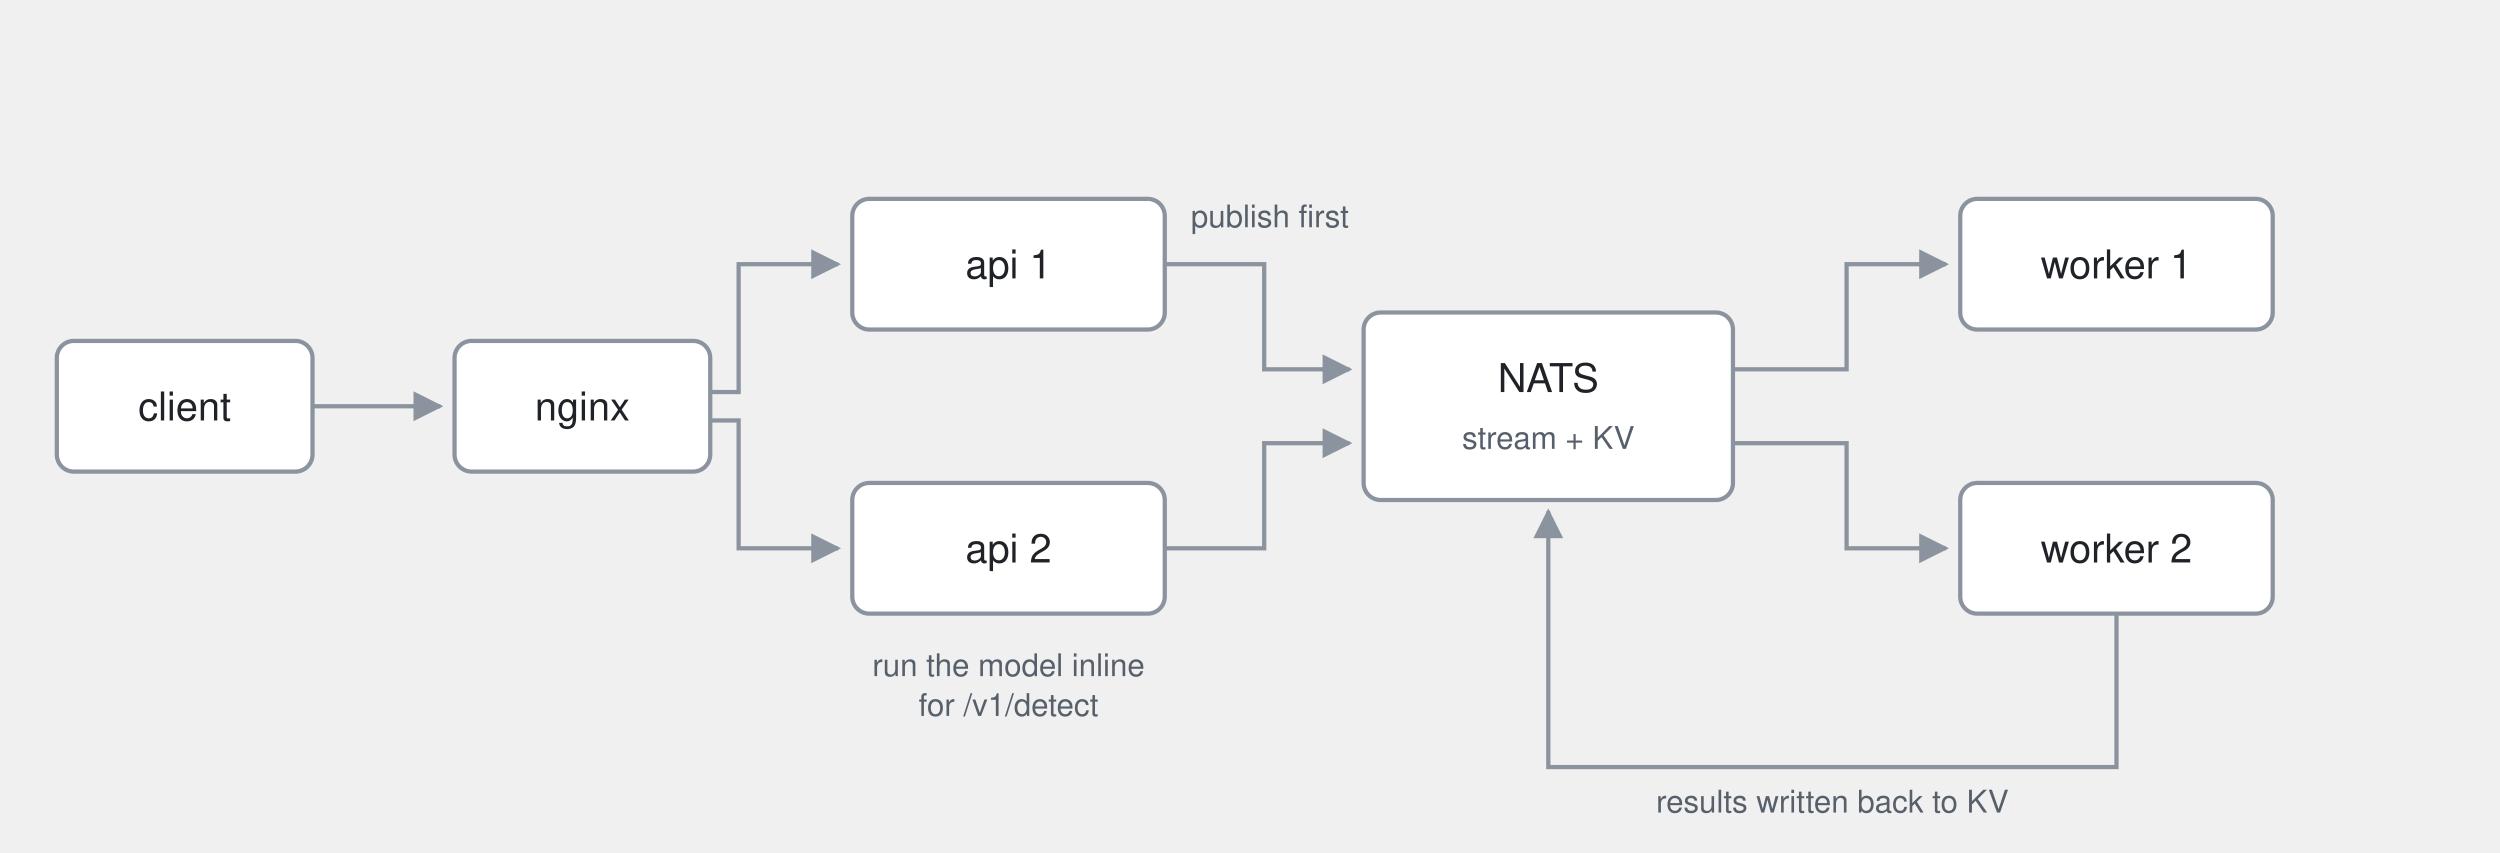
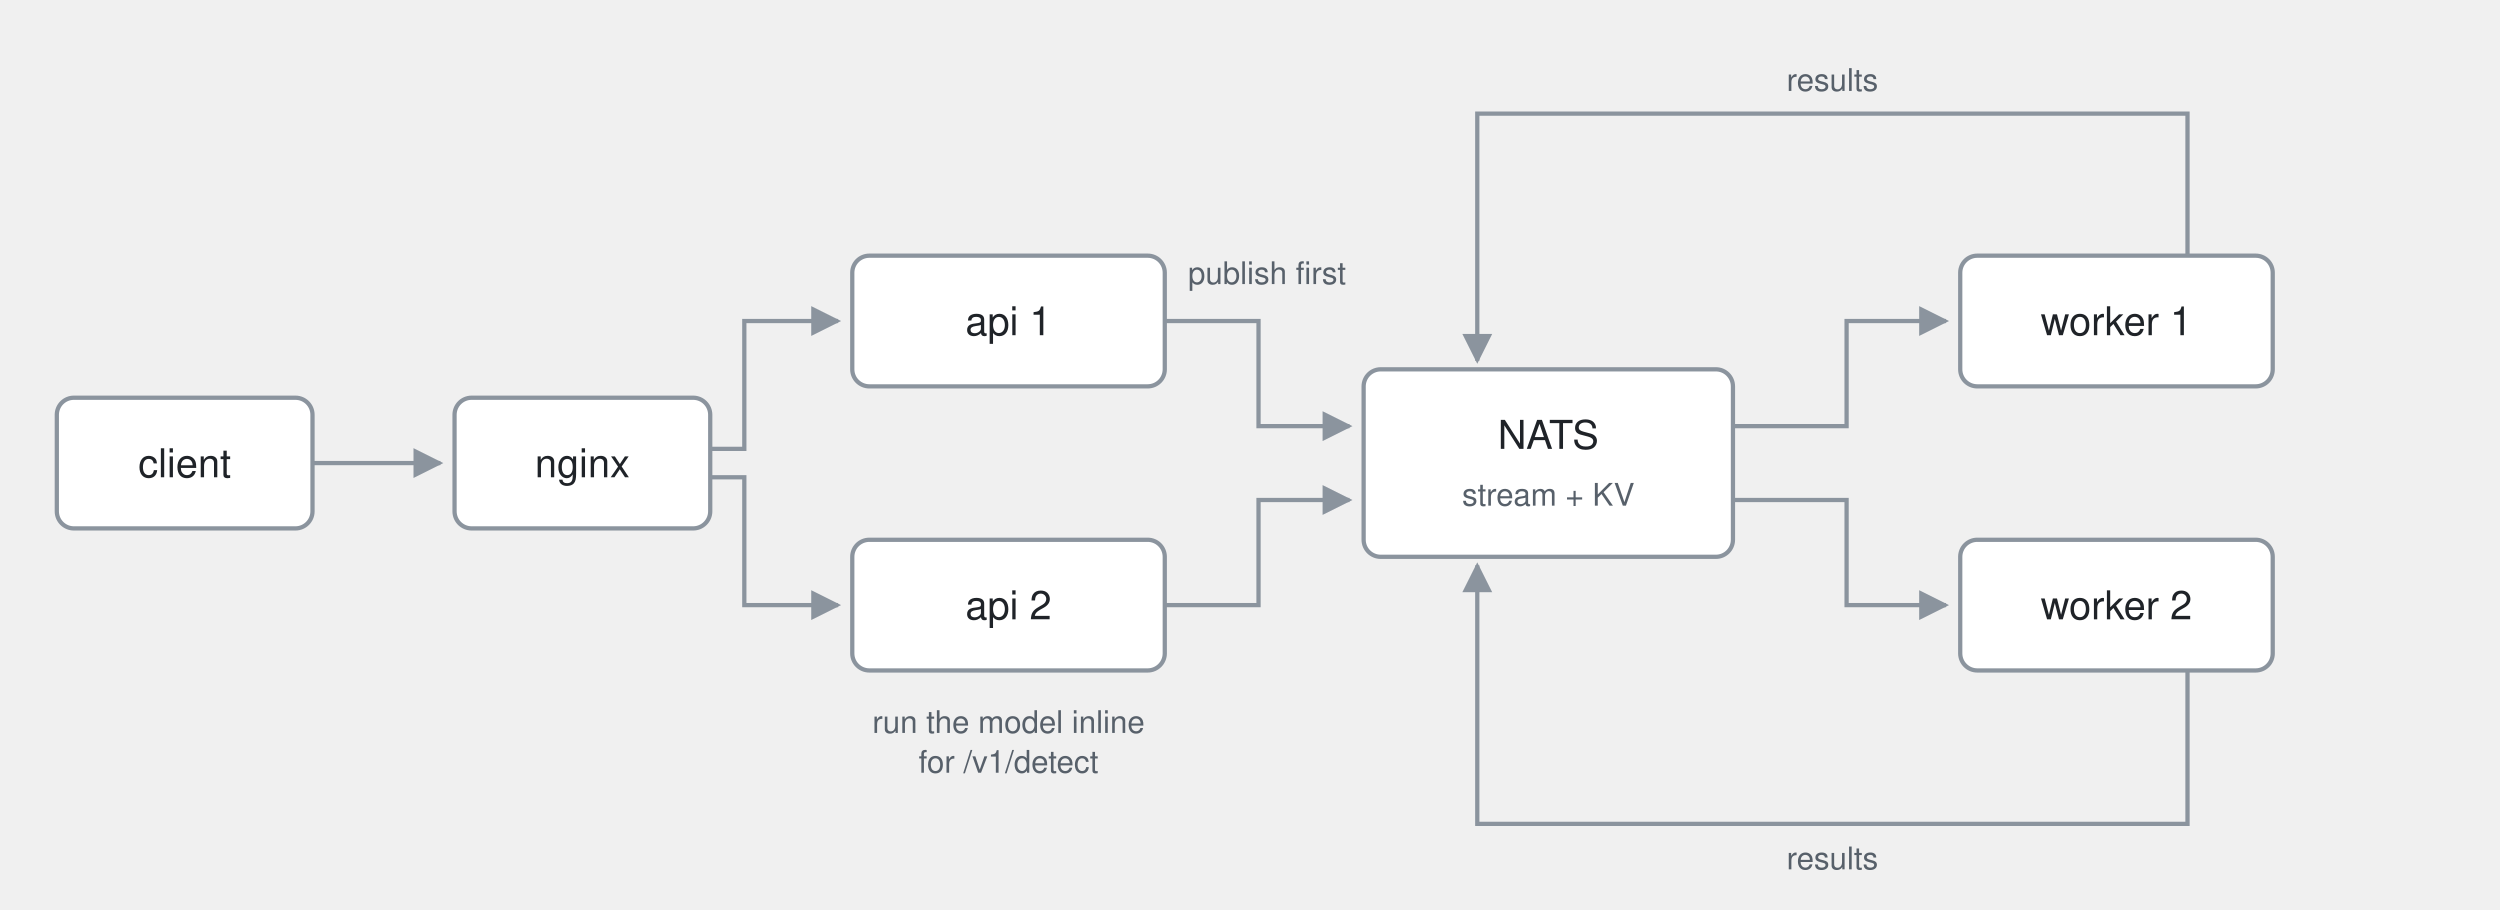
- <svg xmlns="http://www.w3.org/2000/svg" viewBox="0 0 880 300" width="880" height="300" font-family="-apple-system,Segoe UI,Helvetica,Arial,sans-serif">
+ <svg xmlns="http://www.w3.org/2000/svg" viewBox="0 0 880 320" width="880" height="320" font-family="-apple-system,Segoe UI,Helvetica,Arial,sans-serif">
  <defs>
    <marker id="a" viewBox="0 0 10 10" refX="9" refY="5" markerWidth="7" markerHeight="7" orient="auto">
      <path d="M0,0 L10,5 L0,10 z" fill="#8b949e" />
    </marker>
  </defs>
  <style>
    .box  { fill:#ffffff; stroke:#8b949e; stroke-width:1.5; rx:6; }
    .lbl  { fill:#1f2328; font-size:14px; text-anchor:middle; }
    .sub  { fill:#57606a; font-size:11px; text-anchor:middle; }
    .edge { stroke:#8b949e; stroke-width:1.5; fill:none; marker-end:url(#a); }
    .etxt { fill:#57606a; font-size:11px; text-anchor:middle; }
  </style>
-   <rect class="box" x="20" y="120" width="90" height="46" />
-   <text class="lbl" x="65" y="148">client</text>
-   <rect class="box" x="160" y="120" width="90" height="46" />
-   <text class="lbl" x="205" y="148">nginx</text>
-   <rect class="box" x="300" y="70" width="110" height="46" />
-   <text class="lbl" x="355" y="98">api 1</text>
-   <rect class="box" x="300" y="170" width="110" height="46" />
-   <text class="lbl" x="355" y="198">api 2</text>
-   <text class="sub" x="355" y="238">run the model inline</text>
-   <text class="sub" x="355" y="252">for /v1/detect</text>
-   <rect class="box" x="480" y="110" width="130" height="66" />
-   <text class="lbl" x="545" y="138">NATS</text>
-   <text class="sub" x="545" y="158">stream + KV</text>
-   <rect class="box" x="690" y="70" width="110" height="46" />
-   <text class="lbl" x="745" y="98">worker 1</text>
-   <rect class="box" x="690" y="170" width="110" height="46" />
-   <text class="lbl" x="745" y="198">worker 2</text>
-   <path class="edge" d="M110,143 L155,143" />
-   <path class="edge" d="M250,138 L260,138 L260,93 L295,93" />
-   <path class="edge" d="M250,148 L260,148 L260,193 L295,193" />
-   <path class="edge" d="M410,93  L445,93  L445,130 L475,130" />
-   <path class="edge" d="M410,193 L445,193 L445,156 L475,156" />
-   <text class="etxt" x="447" y="80">publish first</text>
-   <path class="edge" d="M610,130 L650,130 L650,93 L685,93" />
-   <path class="edge" d="M610,156 L650,156 L650,193 L685,193" />
-   <path class="edge" d="M745,216 L745,270 L545,270 L545,180" />
-   <text class="etxt" x="645" y="286">results written back to KV</text>
+   <rect class="box" x="20" y="140" width="90" height="46" />
+   <text class="lbl" x="65" y="168">client</text>
+   <rect class="box" x="160" y="140" width="90" height="46" />
+   <text class="lbl" x="205" y="168">nginx</text>
+   <rect class="box" x="300" y="90" width="110" height="46" />
+   <text class="lbl" x="355" y="118">api 1</text>
+   <rect class="box" x="300" y="190" width="110" height="46" />
+   <text class="lbl" x="355" y="218">api 2</text>
+   <text class="sub" x="355" y="258">run the model inline</text>
+   <text class="sub" x="355" y="272">for /v1/detect</text>
+   <rect class="box" x="480" y="130" width="130" height="66" />
+   <text class="lbl" x="545" y="158">NATS</text>
+   <text class="sub" x="545" y="178">stream + KV</text>
+   <rect class="box" x="690" y="90" width="110" height="46" />
+   <text class="lbl" x="745" y="118">worker 1</text>
+   <rect class="box" x="690" y="190" width="110" height="46" />
+   <text class="lbl" x="745" y="218">worker 2</text>
+   <path class="edge" d="M110,163 L155,163" />
+   <path class="edge" d="M250,158 L262,158 L262,113 L295,113" />
+   <path class="edge" d="M250,168 L262,168 L262,213 L295,213" />
+   <path class="edge" d="M410,113 L443,113 L443,150 L475,150" />
+   <path class="edge" d="M410,213 L443,213 L443,176 L475,176" />
+   <text class="etxt" x="446" y="100">publish first</text>
+   <path class="edge" d="M610,150 L650,150 L650,113 L685,113" />
+   <path class="edge" d="M610,176 L650,176 L650,213 L685,213" />
+   <path class="edge" d="M770,90  L770,40  L520,40  L520,127" />
+   <path class="edge" d="M770,236 L770,290 L520,290 L520,199" />
+   <text class="etxt" x="645" y="32">results</text>
+   <text class="etxt" x="645" y="306">results</text>
</svg>
